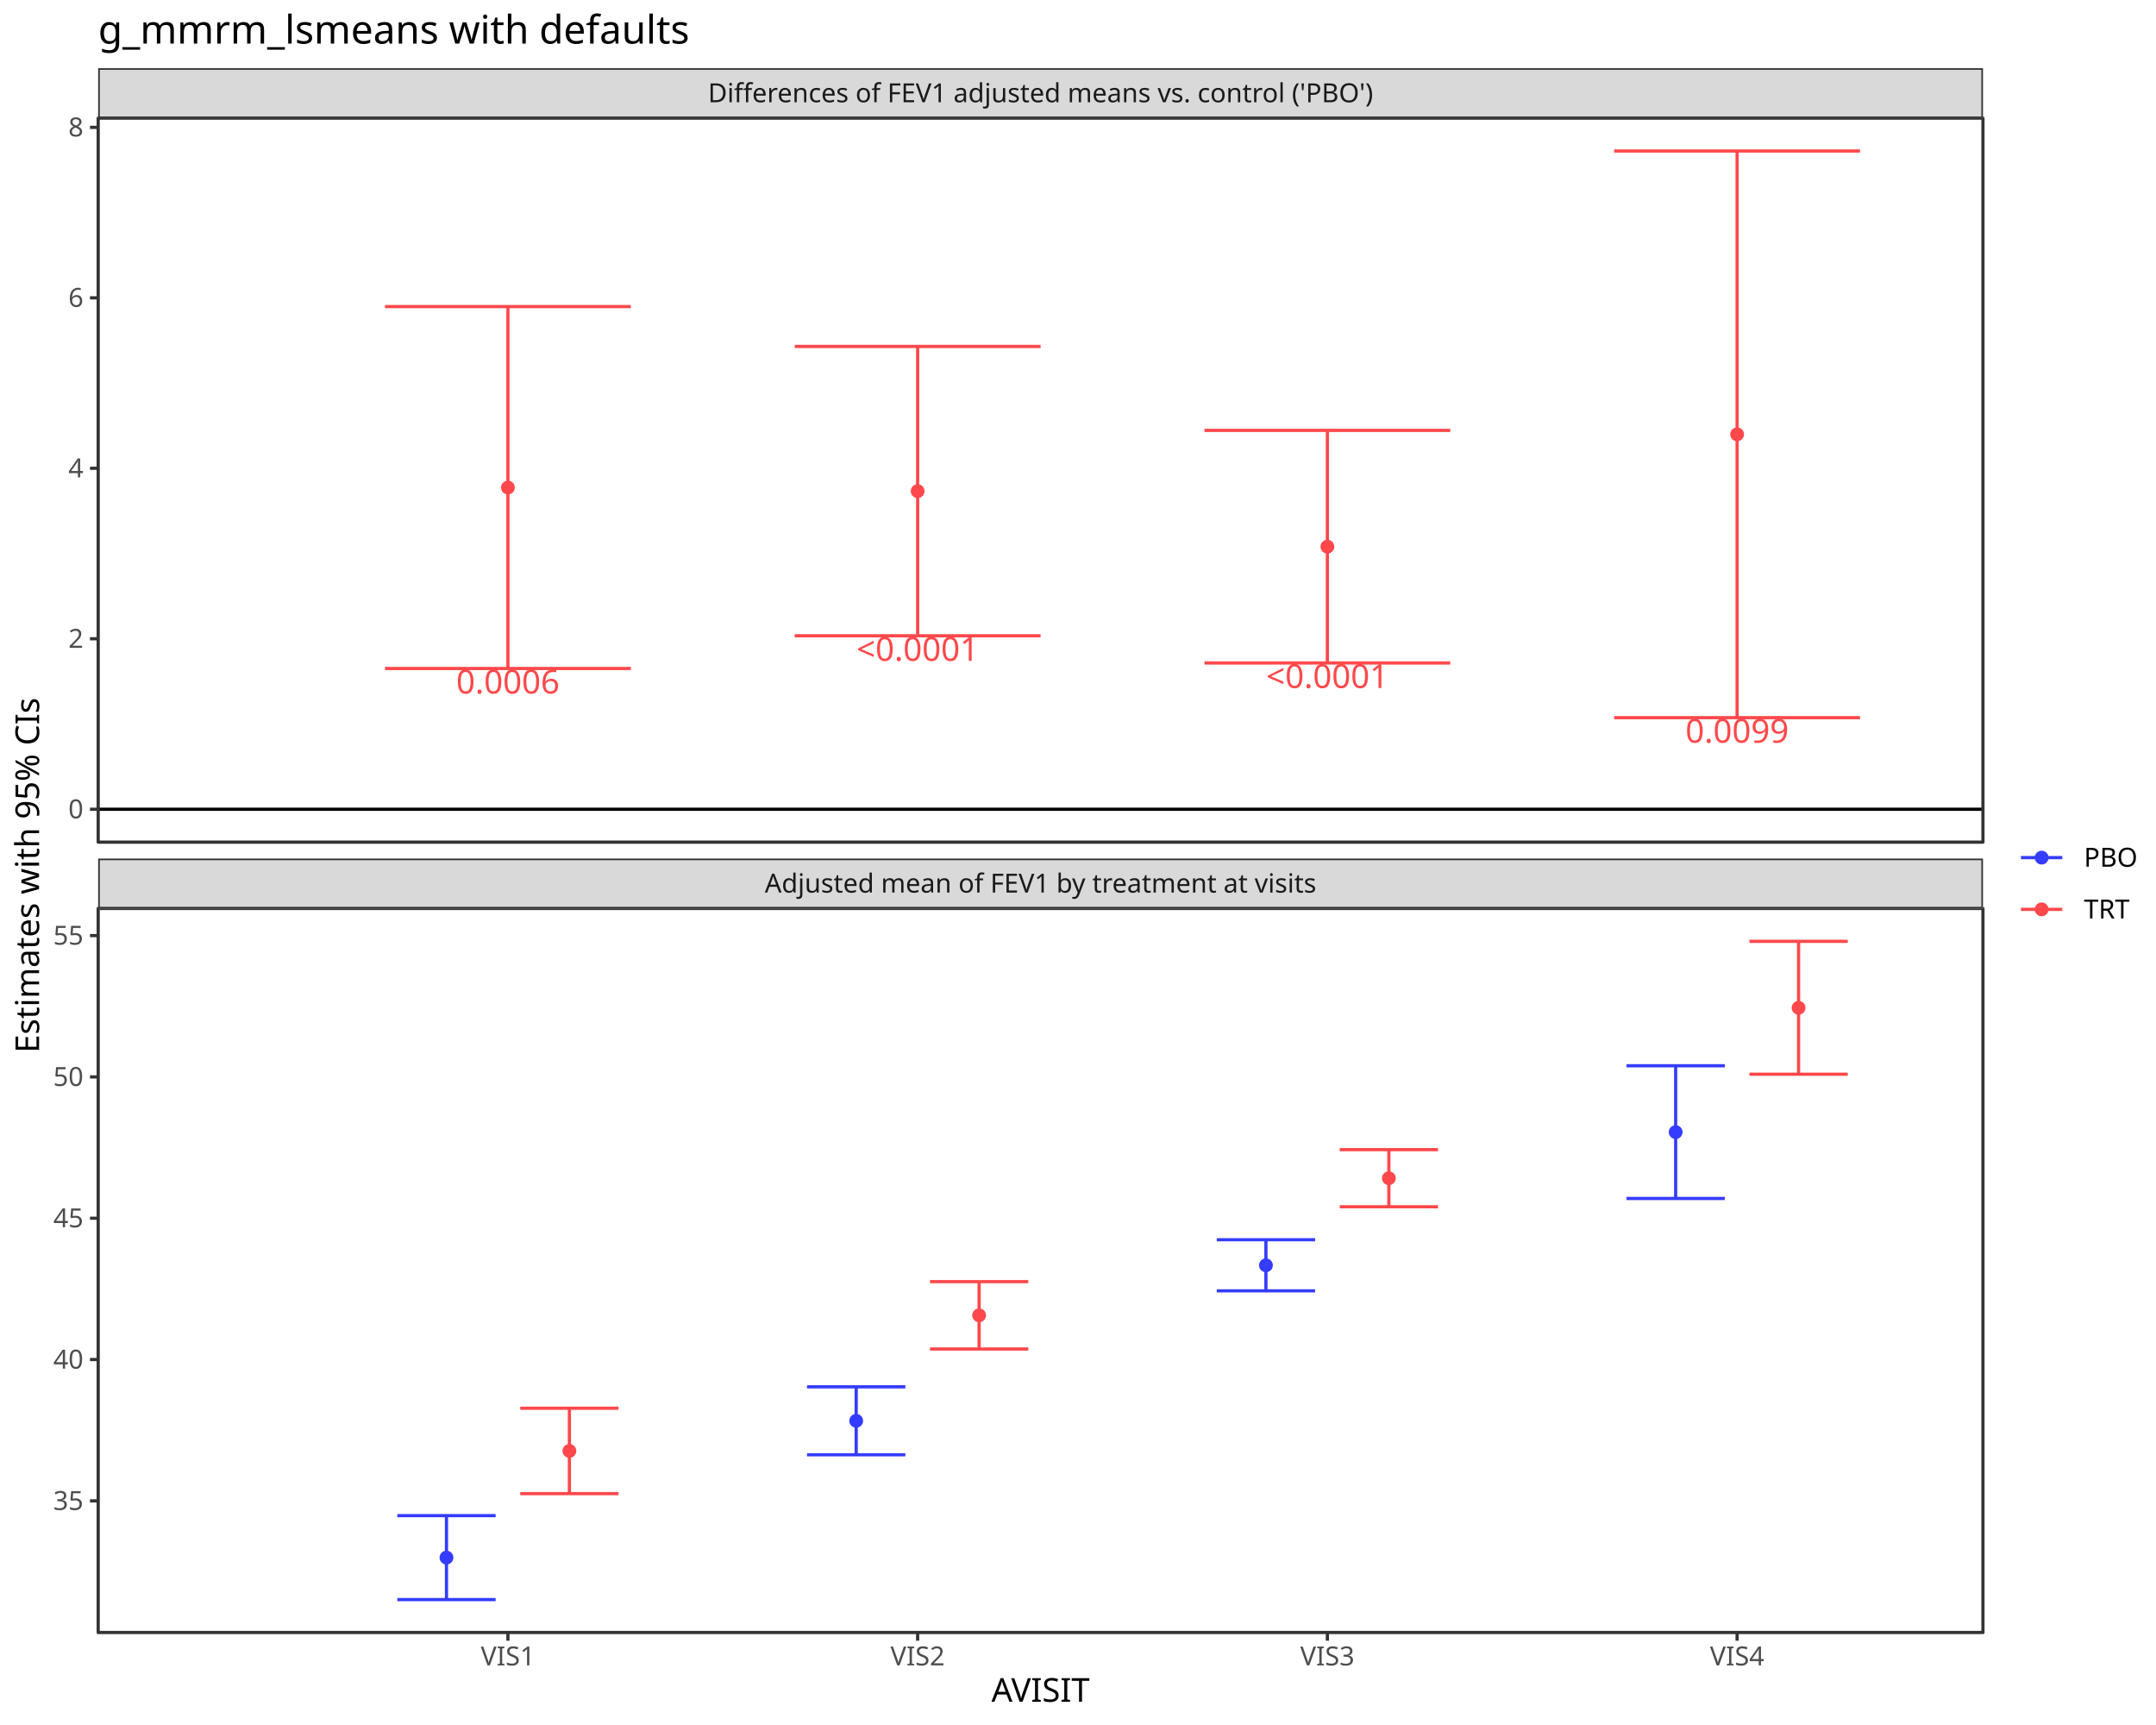
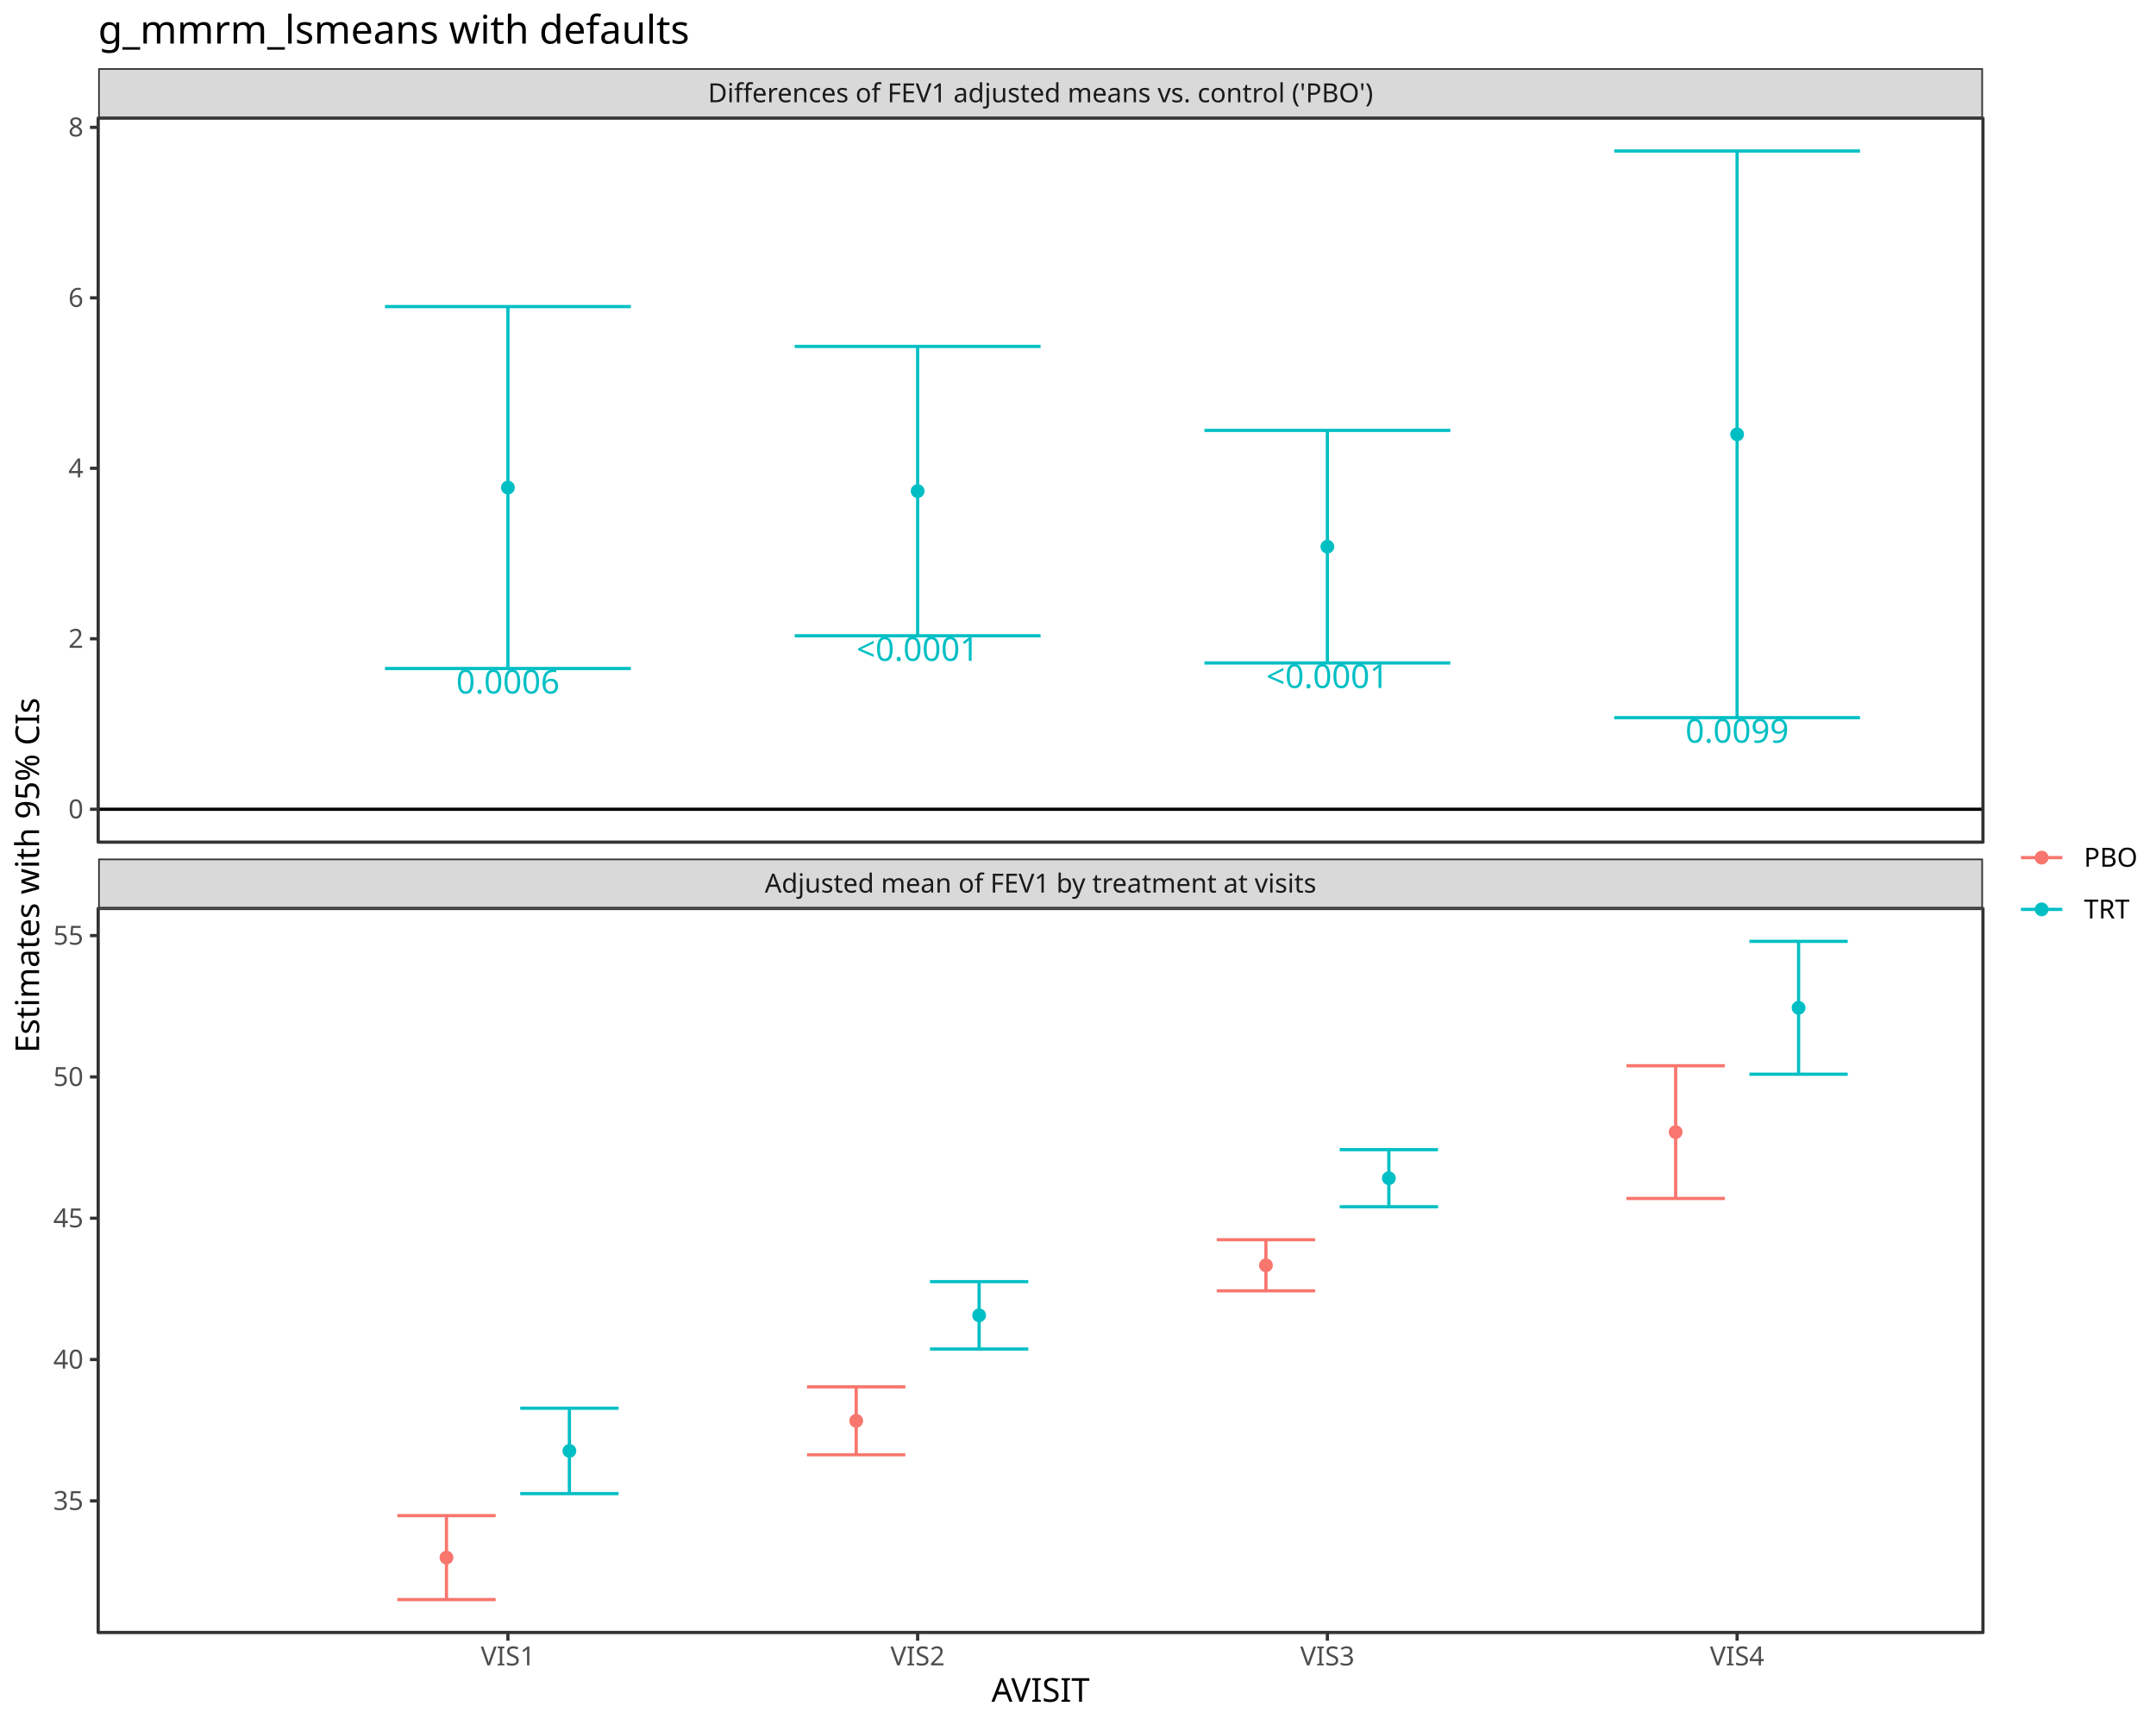
<svg xmlns="http://www.w3.org/2000/svg" class="svglite" data-engine-version="2.0" width="720.00pt" height="576.00pt" viewBox="0 0 720.00 576.00">
  <defs>
    <style type="text/css">
    .svglite line, .svglite polyline, .svglite polygon, .svglite path, .svglite rect, .svglite circle {
      fill: none;
      stroke: #000000;
      stroke-linecap: round;
      stroke-linejoin: round;
      stroke-miterlimit: 10.00;
    }
  </style>
  </defs>
  <rect width="100%" height="100%" style="stroke: none; fill: #FFFFFF;" />
  <defs>
    <clipPath id="cpMC4wMHw3MjAuMDB8MC4wMHw1NzYuMDA=">
      <rect x="0.00" y="0.00" width="720.00" height="576.00" />
    </clipPath>
  </defs>
  <g clip-path="url(#cpMC4wMHw3MjAuMDB8MC4wMHw1NzYuMDA=)">
    <rect x="0.00" y="0.00" width="720.00" height="576.00" style="stroke-width: 1.07; stroke: #FFFFFF; fill: #FFFFFF;" />
    <rect x="32.79" y="39.43" width="629.42" height="241.77" style="stroke-width: 1.07; stroke: none; fill: #FFFFFF;" />
-     <polyline points="128.57,102.37 210.67,102.37 " style="stroke-width: 1.07; stroke: #FF484B; stroke-linecap: butt;" />
-     <polyline points="169.62,102.37 169.62,223.22 " style="stroke-width: 1.07; stroke: #FF484B; stroke-linecap: butt;" />
-     <polyline points="128.57,223.22 210.67,223.22 " style="stroke-width: 1.07; stroke: #FF484B; stroke-linecap: butt;" />
-     <polyline points="265.40,115.68 347.50,115.68 " style="stroke-width: 1.07; stroke: #FF484B; stroke-linecap: butt;" />
-     <polyline points="306.45,115.68 306.45,212.30 " style="stroke-width: 1.07; stroke: #FF484B; stroke-linecap: butt;" />
-     <polyline points="265.40,212.30 347.50,212.30 " style="stroke-width: 1.07; stroke: #FF484B; stroke-linecap: butt;" />
-     <polyline points="402.23,143.71 484.33,143.71 " style="stroke-width: 1.07; stroke: #FF484B; stroke-linecap: butt;" />
-     <polyline points="443.28,143.71 443.28,221.37 " style="stroke-width: 1.07; stroke: #FF484B; stroke-linecap: butt;" />
-     <polyline points="402.23,221.37 484.33,221.37 " style="stroke-width: 1.07; stroke: #FF484B; stroke-linecap: butt;" />
-     <polyline points="539.06,50.42 621.16,50.42 " style="stroke-width: 1.07; stroke: #FF484B; stroke-linecap: butt;" />
-     <polyline points="580.11,50.42 580.11,239.64 " style="stroke-width: 1.07; stroke: #FF484B; stroke-linecap: butt;" />
-     <polyline points="539.06,239.64 621.16,239.64 " style="stroke-width: 1.07; stroke: #FF484B; stroke-linecap: butt;" />
-     <circle cx="169.62" cy="162.80" r="1.95" style="stroke-width: 0.71; stroke: #FF484B; fill: #FF484B;" />
-     <circle cx="306.45" cy="163.99" r="1.95" style="stroke-width: 0.71; stroke: #FF484B; fill: #FF484B;" />
-     <circle cx="443.28" cy="182.54" r="1.95" style="stroke-width: 0.71; stroke: #FF484B; fill: #FF484B;" />
-     <circle cx="580.11" cy="145.03" r="1.95" style="stroke-width: 0.71; stroke: #FF484B; fill: #FF484B;" />
+     <polyline points="128.57,102.37 210.67,102.37 " style="stroke-width: 1.07; stroke: #00BFC4; stroke-linecap: butt;" />
+     <polyline points="169.62,102.37 169.62,223.22 " style="stroke-width: 1.07; stroke: #00BFC4; stroke-linecap: butt;" />
+     <polyline points="128.57,223.22 210.67,223.22 " style="stroke-width: 1.07; stroke: #00BFC4; stroke-linecap: butt;" />
+     <polyline points="265.40,115.68 347.50,115.68 " style="stroke-width: 1.07; stroke: #00BFC4; stroke-linecap: butt;" />
+     <polyline points="306.45,115.68 306.45,212.30 " style="stroke-width: 1.07; stroke: #00BFC4; stroke-linecap: butt;" />
+     <polyline points="265.40,212.30 347.50,212.30 " style="stroke-width: 1.07; stroke: #00BFC4; stroke-linecap: butt;" />
+     <polyline points="402.23,143.71 484.33,143.71 " style="stroke-width: 1.07; stroke: #00BFC4; stroke-linecap: butt;" />
+     <polyline points="443.28,143.71 443.28,221.37 " style="stroke-width: 1.07; stroke: #00BFC4; stroke-linecap: butt;" />
+     <polyline points="402.23,221.37 484.33,221.37 " style="stroke-width: 1.07; stroke: #00BFC4; stroke-linecap: butt;" />
+     <polyline points="539.06,50.42 621.16,50.42 " style="stroke-width: 1.07; stroke: #00BFC4; stroke-linecap: butt;" />
+     <polyline points="580.11,50.42 580.11,239.64 " style="stroke-width: 1.07; stroke: #00BFC4; stroke-linecap: butt;" />
+     <polyline points="539.06,239.64 621.16,239.64 " style="stroke-width: 1.07; stroke: #00BFC4; stroke-linecap: butt;" />
+     <circle cx="169.62" cy="162.80" r="1.95" style="stroke-width: 0.71; stroke: #00BFC4; fill: #00BFC4;" />
+     <circle cx="306.45" cy="163.99" r="1.95" style="stroke-width: 0.71; stroke: #00BFC4; fill: #00BFC4;" />
+     <circle cx="443.28" cy="182.54" r="1.95" style="stroke-width: 0.71; stroke: #00BFC4; fill: #00BFC4;" />
+     <circle cx="580.11" cy="145.03" r="1.95" style="stroke-width: 0.71; stroke: #00BFC4; fill: #00BFC4;" />
    <line x1="32.79" y1="270.22" x2="662.21" y2="270.22" style="stroke-width: 1.07; stroke-linecap: butt;" />
-     <text x="169.62" y="231.58" text-anchor="middle" style="font-size: 11.04px; fill: #FF484B; font-family: sans;" textLength="33.77px" lengthAdjust="spacingAndGlyphs">0.0006</text>
-     <text x="306.45" y="220.66" text-anchor="middle" style="font-size: 11.04px; fill: #FF484B; font-family: sans;" textLength="40.22px" lengthAdjust="spacingAndGlyphs">&lt;0.0001</text>
-     <text x="443.28" y="229.73" text-anchor="middle" style="font-size: 11.04px; fill: #FF484B; font-family: sans;" textLength="40.22px" lengthAdjust="spacingAndGlyphs">&lt;0.0001</text>
-     <text x="580.11" y="247.99" text-anchor="middle" style="font-size: 11.04px; fill: #FF484B; font-family: sans;" textLength="33.77px" lengthAdjust="spacingAndGlyphs">0.0099</text>
+     <text x="169.62" y="231.58" text-anchor="middle" style="font-size: 11.04px; fill: #00BFC4; font-family: sans;" textLength="33.77px" lengthAdjust="spacingAndGlyphs">0.0006</text>
+     <text x="306.45" y="220.66" text-anchor="middle" style="font-size: 11.04px; fill: #00BFC4; font-family: sans;" textLength="40.22px" lengthAdjust="spacingAndGlyphs">&lt;0.0001</text>
+     <text x="443.28" y="229.73" text-anchor="middle" style="font-size: 11.04px; fill: #00BFC4; font-family: sans;" textLength="40.22px" lengthAdjust="spacingAndGlyphs">&lt;0.0001</text>
+     <text x="580.11" y="247.99" text-anchor="middle" style="font-size: 11.04px; fill: #00BFC4; font-family: sans;" textLength="33.77px" lengthAdjust="spacingAndGlyphs">0.0099</text>
    <rect x="32.79" y="39.43" width="629.42" height="241.77" style="stroke-width: 1.07; stroke: #333333;" />
    <rect x="32.79" y="303.34" width="629.42" height="241.77" style="stroke-width: 1.07; stroke: none; fill: #FFFFFF;" />
-     <polyline points="132.68,506.09 165.52,506.09 " style="stroke-width: 1.07; stroke: #343CFF; stroke-linecap: butt;" />
-     <polyline points="149.10,506.09 149.10,534.12 " style="stroke-width: 1.07; stroke: #343CFF; stroke-linecap: butt;" />
-     <polyline points="132.68,534.12 165.52,534.12 " style="stroke-width: 1.07; stroke: #343CFF; stroke-linecap: butt;" />
-     <polyline points="173.73,470.23 206.57,470.23 " style="stroke-width: 1.07; stroke: #FF484B; stroke-linecap: butt;" />
-     <polyline points="190.15,470.23 190.15,498.74 " style="stroke-width: 1.07; stroke: #FF484B; stroke-linecap: butt;" />
-     <polyline points="173.73,498.74 206.57,498.74 " style="stroke-width: 1.07; stroke: #FF484B; stroke-linecap: butt;" />
-     <polyline points="269.51,463.09 302.35,463.09 " style="stroke-width: 1.07; stroke: #343CFF; stroke-linecap: butt;" />
-     <polyline points="285.93,463.09 285.93,485.77 " style="stroke-width: 1.07; stroke: #343CFF; stroke-linecap: butt;" />
-     <polyline points="269.51,485.77 302.35,485.77 " style="stroke-width: 1.07; stroke: #343CFF; stroke-linecap: butt;" />
-     <polyline points="310.56,427.96 343.40,427.96 " style="stroke-width: 1.07; stroke: #FF484B; stroke-linecap: butt;" />
-     <polyline points="326.98,427.96 326.98,450.45 " style="stroke-width: 1.07; stroke: #FF484B; stroke-linecap: butt;" />
-     <polyline points="310.56,450.45 343.40,450.45 " style="stroke-width: 1.07; stroke: #FF484B; stroke-linecap: butt;" />
-     <polyline points="406.34,413.96 439.18,413.96 " style="stroke-width: 1.07; stroke: #343CFF; stroke-linecap: butt;" />
-     <polyline points="422.76,413.96 422.76,431.03 " style="stroke-width: 1.07; stroke: #343CFF; stroke-linecap: butt;" />
-     <polyline points="406.34,431.03 439.18,431.03 " style="stroke-width: 1.07; stroke: #343CFF; stroke-linecap: butt;" />
-     <polyline points="447.39,383.89 480.23,383.89 " style="stroke-width: 1.07; stroke: #FF484B; stroke-linecap: butt;" />
-     <polyline points="463.81,383.89 463.81,402.95 " style="stroke-width: 1.07; stroke: #FF484B; stroke-linecap: butt;" />
-     <polyline points="447.39,402.95 480.23,402.95 " style="stroke-width: 1.07; stroke: #FF484B; stroke-linecap: butt;" />
-     <polyline points="543.17,355.87 576.01,355.87 " style="stroke-width: 1.07; stroke: #343CFF; stroke-linecap: butt;" />
-     <polyline points="559.59,355.87 559.59,400.18 " style="stroke-width: 1.07; stroke: #343CFF; stroke-linecap: butt;" />
-     <polyline points="543.17,400.18 576.01,400.18 " style="stroke-width: 1.07; stroke: #343CFF; stroke-linecap: butt;" />
-     <polyline points="584.22,314.33 617.06,314.33 " style="stroke-width: 1.07; stroke: #FF484B; stroke-linecap: butt;" />
-     <polyline points="600.64,314.33 600.64,358.70 " style="stroke-width: 1.07; stroke: #FF484B; stroke-linecap: butt;" />
-     <polyline points="584.22,358.70 617.06,358.70 " style="stroke-width: 1.07; stroke: #FF484B; stroke-linecap: butt;" />
-     <circle cx="149.10" cy="520.10" r="1.95" style="stroke-width: 0.71; stroke: #343CFF; fill: #343CFF;" />
-     <circle cx="190.15" cy="484.48" r="1.95" style="stroke-width: 0.71; stroke: #FF484B; fill: #FF484B;" />
-     <circle cx="285.93" cy="474.43" r="1.95" style="stroke-width: 0.71; stroke: #343CFF; fill: #343CFF;" />
-     <circle cx="326.98" cy="439.20" r="1.95" style="stroke-width: 0.71; stroke: #FF484B; fill: #FF484B;" />
-     <circle cx="422.76" cy="422.50" r="1.95" style="stroke-width: 0.71; stroke: #343CFF; fill: #343CFF;" />
-     <circle cx="463.81" cy="393.42" r="1.95" style="stroke-width: 0.71; stroke: #FF484B; fill: #FF484B;" />
-     <circle cx="559.59" cy="378.03" r="1.95" style="stroke-width: 0.71; stroke: #343CFF; fill: #343CFF;" />
-     <circle cx="600.64" cy="336.52" r="1.95" style="stroke-width: 0.71; stroke: #FF484B; fill: #FF484B;" />
+     <polyline points="132.68,506.09 165.52,506.09 " style="stroke-width: 1.07; stroke: #F8766D; stroke-linecap: butt;" />
+     <polyline points="149.10,506.09 149.10,534.12 " style="stroke-width: 1.07; stroke: #F8766D; stroke-linecap: butt;" />
+     <polyline points="132.68,534.12 165.52,534.12 " style="stroke-width: 1.07; stroke: #F8766D; stroke-linecap: butt;" />
+     <polyline points="173.73,470.23 206.57,470.23 " style="stroke-width: 1.07; stroke: #00BFC4; stroke-linecap: butt;" />
+     <polyline points="190.15,470.23 190.15,498.74 " style="stroke-width: 1.07; stroke: #00BFC4; stroke-linecap: butt;" />
+     <polyline points="173.73,498.74 206.57,498.74 " style="stroke-width: 1.07; stroke: #00BFC4; stroke-linecap: butt;" />
+     <polyline points="269.51,463.09 302.35,463.09 " style="stroke-width: 1.07; stroke: #F8766D; stroke-linecap: butt;" />
+     <polyline points="285.93,463.09 285.93,485.77 " style="stroke-width: 1.07; stroke: #F8766D; stroke-linecap: butt;" />
+     <polyline points="269.51,485.77 302.35,485.77 " style="stroke-width: 1.07; stroke: #F8766D; stroke-linecap: butt;" />
+     <polyline points="310.56,427.96 343.40,427.96 " style="stroke-width: 1.07; stroke: #00BFC4; stroke-linecap: butt;" />
+     <polyline points="326.98,427.96 326.98,450.45 " style="stroke-width: 1.07; stroke: #00BFC4; stroke-linecap: butt;" />
+     <polyline points="310.56,450.45 343.40,450.45 " style="stroke-width: 1.07; stroke: #00BFC4; stroke-linecap: butt;" />
+     <polyline points="406.34,413.96 439.18,413.96 " style="stroke-width: 1.07; stroke: #F8766D; stroke-linecap: butt;" />
+     <polyline points="422.76,413.96 422.76,431.03 " style="stroke-width: 1.07; stroke: #F8766D; stroke-linecap: butt;" />
+     <polyline points="406.34,431.03 439.18,431.03 " style="stroke-width: 1.07; stroke: #F8766D; stroke-linecap: butt;" />
+     <polyline points="447.39,383.89 480.23,383.89 " style="stroke-width: 1.07; stroke: #00BFC4; stroke-linecap: butt;" />
+     <polyline points="463.81,383.89 463.81,402.95 " style="stroke-width: 1.07; stroke: #00BFC4; stroke-linecap: butt;" />
+     <polyline points="447.39,402.95 480.23,402.95 " style="stroke-width: 1.07; stroke: #00BFC4; stroke-linecap: butt;" />
+     <polyline points="543.17,355.87 576.01,355.87 " style="stroke-width: 1.07; stroke: #F8766D; stroke-linecap: butt;" />
+     <polyline points="559.59,355.87 559.59,400.18 " style="stroke-width: 1.07; stroke: #F8766D; stroke-linecap: butt;" />
+     <polyline points="543.17,400.18 576.01,400.18 " style="stroke-width: 1.07; stroke: #F8766D; stroke-linecap: butt;" />
+     <polyline points="584.22,314.33 617.06,314.33 " style="stroke-width: 1.07; stroke: #00BFC4; stroke-linecap: butt;" />
+     <polyline points="600.64,314.33 600.64,358.70 " style="stroke-width: 1.07; stroke: #00BFC4; stroke-linecap: butt;" />
+     <polyline points="584.22,358.70 617.06,358.70 " style="stroke-width: 1.07; stroke: #00BFC4; stroke-linecap: butt;" />
+     <circle cx="149.10" cy="520.10" r="1.95" style="stroke-width: 0.71; stroke: #F8766D; fill: #F8766D;" />
+     <circle cx="190.15" cy="484.48" r="1.95" style="stroke-width: 0.71; stroke: #00BFC4; fill: #00BFC4;" />
+     <circle cx="285.93" cy="474.43" r="1.95" style="stroke-width: 0.71; stroke: #F8766D; fill: #F8766D;" />
+     <circle cx="326.98" cy="439.20" r="1.95" style="stroke-width: 0.71; stroke: #00BFC4; fill: #00BFC4;" />
+     <circle cx="422.76" cy="422.50" r="1.95" style="stroke-width: 0.71; stroke: #F8766D; fill: #F8766D;" />
+     <circle cx="463.81" cy="393.42" r="1.95" style="stroke-width: 0.71; stroke: #00BFC4; fill: #00BFC4;" />
+     <circle cx="559.59" cy="378.03" r="1.95" style="stroke-width: 0.71; stroke: #F8766D; fill: #F8766D;" />
+     <circle cx="600.64" cy="336.52" r="1.95" style="stroke-width: 0.71; stroke: #00BFC4; fill: #00BFC4;" />
    <rect x="32.79" y="303.34" width="629.42" height="241.77" style="stroke-width: 1.07; stroke: #333333;" />
  </g>
  <defs>
    <clipPath id="cpMzIuNzl8NjYyLjIxfDI4Ni42OXwzMDMuMzQ=">
      <rect x="32.79" y="286.69" width="629.42" height="16.65" />
    </clipPath>
  </defs>
  <g clip-path="url(#cpMzIuNzl8NjYyLjIxfDI4Ni42OXwzMDMuMzQ=)">
    <rect x="32.79" y="286.69" width="629.42" height="16.65" style="stroke-width: 1.07; stroke: #333333; fill: #D9D9D9;" />
    <text x="347.50" y="298.04" text-anchor="middle" style="font-size: 8.80px; fill: #1A1A1A; font-family: sans;" textLength="176.11px" lengthAdjust="spacingAndGlyphs">Adjusted mean of FEV1 by treatment at visits</text>
  </g>
  <g clip-path="url(#cpMC4wMHw3MjAuMDB8MC4wMHw1NzYuMDA=)">
</g>
  <defs>
    <clipPath id="cpMzIuNzl8NjYyLjIxfDIyLjc4fDM5LjQz">
      <rect x="32.79" y="22.78" width="629.42" height="16.65" />
    </clipPath>
  </defs>
  <g clip-path="url(#cpMzIuNzl8NjYyLjIxfDIyLjc4fDM5LjQz)">
    <rect x="32.79" y="22.78" width="629.42" height="16.65" style="stroke-width: 1.07; stroke: #333333; fill: #D9D9D9;" />
    <text x="347.50" y="34.14" text-anchor="middle" style="font-size: 8.80px; fill: #1A1A1A; font-family: sans;" textLength="216.15px" lengthAdjust="spacingAndGlyphs">Differences of FEV1 adjusted means vs. control ('PBO')</text>
  </g>
  <g clip-path="url(#cpMC4wMHw3MjAuMDB8MC4wMHw1NzYuMDA=)">
    <polyline points="169.62,547.85 169.62,545.11 " style="stroke-width: 1.07; stroke: #333333; stroke-linecap: butt;" />
    <polyline points="306.45,547.85 306.45,545.11 " style="stroke-width: 1.07; stroke: #333333; stroke-linecap: butt;" />
    <polyline points="443.28,547.85 443.28,545.11 " style="stroke-width: 1.07; stroke: #333333; stroke-linecap: butt;" />
    <polyline points="580.11,547.85 580.11,545.11 " style="stroke-width: 1.07; stroke: #333333; stroke-linecap: butt;" />
    <text x="169.62" y="556.10" text-anchor="middle" style="font-size: 8.80px; fill: #4D4D4D; font-family: sans;" textLength="19.08px" lengthAdjust="spacingAndGlyphs">VIS1</text>
    <text x="306.45" y="556.10" text-anchor="middle" style="font-size: 8.80px; fill: #4D4D4D; font-family: sans;" textLength="19.08px" lengthAdjust="spacingAndGlyphs">VIS2</text>
    <text x="443.28" y="556.10" text-anchor="middle" style="font-size: 8.80px; fill: #4D4D4D; font-family: sans;" textLength="19.08px" lengthAdjust="spacingAndGlyphs">VIS3</text>
    <text x="580.11" y="556.10" text-anchor="middle" style="font-size: 8.80px; fill: #4D4D4D; font-family: sans;" textLength="19.08px" lengthAdjust="spacingAndGlyphs">VIS4</text>
    <text x="27.86" y="273.25" text-anchor="end" style="font-size: 8.80px; fill: #4D4D4D; font-family: sans;" textLength="4.89px" lengthAdjust="spacingAndGlyphs">0</text>
    <text x="27.86" y="216.32" text-anchor="end" style="font-size: 8.80px; fill: #4D4D4D; font-family: sans;" textLength="4.89px" lengthAdjust="spacingAndGlyphs">2</text>
    <text x="27.86" y="159.40" text-anchor="end" style="font-size: 8.80px; fill: #4D4D4D; font-family: sans;" textLength="4.89px" lengthAdjust="spacingAndGlyphs">4</text>
    <text x="27.86" y="102.47" text-anchor="end" style="font-size: 8.80px; fill: #4D4D4D; font-family: sans;" textLength="4.89px" lengthAdjust="spacingAndGlyphs">6</text>
    <text x="27.86" y="45.55" text-anchor="end" style="font-size: 8.80px; fill: #4D4D4D; font-family: sans;" textLength="4.89px" lengthAdjust="spacingAndGlyphs">8</text>
    <polyline points="30.05,270.22 32.79,270.22 " style="stroke-width: 1.07; stroke: #333333; stroke-linecap: butt;" />
    <polyline points="30.05,213.29 32.79,213.29 " style="stroke-width: 1.07; stroke: #333333; stroke-linecap: butt;" />
    <polyline points="30.05,156.37 32.79,156.37 " style="stroke-width: 1.07; stroke: #333333; stroke-linecap: butt;" />
    <polyline points="30.05,99.45 32.79,99.45 " style="stroke-width: 1.07; stroke: #333333; stroke-linecap: butt;" />
    <polyline points="30.05,42.52 32.79,42.52 " style="stroke-width: 1.07; stroke: #333333; stroke-linecap: butt;" />
    <text x="27.86" y="504.19" text-anchor="end" style="font-size: 8.80px; fill: #4D4D4D; font-family: sans;" textLength="9.79px" lengthAdjust="spacingAndGlyphs">35</text>
    <text x="27.86" y="457.00" text-anchor="end" style="font-size: 8.80px; fill: #4D4D4D; font-family: sans;" textLength="9.79px" lengthAdjust="spacingAndGlyphs">40</text>
    <text x="27.86" y="409.81" text-anchor="end" style="font-size: 8.80px; fill: #4D4D4D; font-family: sans;" textLength="9.79px" lengthAdjust="spacingAndGlyphs">45</text>
    <text x="27.86" y="362.62" text-anchor="end" style="font-size: 8.80px; fill: #4D4D4D; font-family: sans;" textLength="9.79px" lengthAdjust="spacingAndGlyphs">50</text>
    <text x="27.86" y="315.43" text-anchor="end" style="font-size: 8.80px; fill: #4D4D4D; font-family: sans;" textLength="9.79px" lengthAdjust="spacingAndGlyphs">55</text>
    <polyline points="30.05,501.16 32.79,501.16 " style="stroke-width: 1.07; stroke: #333333; stroke-linecap: butt;" />
    <polyline points="30.05,453.97 32.79,453.97 " style="stroke-width: 1.07; stroke: #333333; stroke-linecap: butt;" />
    <polyline points="30.05,406.78 32.79,406.78 " style="stroke-width: 1.07; stroke: #333333; stroke-linecap: butt;" />
    <polyline points="30.05,359.59 32.79,359.59 " style="stroke-width: 1.07; stroke: #333333; stroke-linecap: butt;" />
    <polyline points="30.05,312.40 32.79,312.40 " style="stroke-width: 1.07; stroke: #333333; stroke-linecap: butt;" />
    <text x="347.50" y="568.24" text-anchor="middle" style="font-size: 11.00px; font-family: sans;" textLength="34.85px" lengthAdjust="spacingAndGlyphs">AVISIT</text>
    <text transform="translate(13.05,292.27) rotate(-90)" text-anchor="middle" style="font-size: 11.00px; font-family: sans;" textLength="115.56px" lengthAdjust="spacingAndGlyphs">Estimates with 95% CIs</text>
    <rect x="673.17" y="272.25" width="41.35" height="40.04" style="stroke-width: 1.07; stroke: none; fill: #FFFFFF;" />
    <rect x="673.17" y="277.73" width="17.28" height="17.28" style="stroke-width: 1.07; stroke: none; fill: #FFFFFF;" />
-     <line x1="674.90" y1="286.37" x2="688.72" y2="286.37" style="stroke-width: 1.07; stroke: #343CFF; stroke-linecap: butt;" />
-     <circle cx="681.81" cy="286.37" r="1.95" style="stroke-width: 0.71; stroke: #343CFF; fill: #343CFF;" />
+     <line x1="674.90" y1="286.37" x2="688.72" y2="286.37" style="stroke-width: 1.07; stroke: #F8766D; stroke-linecap: butt;" />
+     <circle cx="681.81" cy="286.37" r="1.95" style="stroke-width: 0.71; stroke: #F8766D; fill: #F8766D;" />
    <rect x="673.17" y="295.01" width="17.28" height="17.28" style="stroke-width: 1.07; stroke: none; fill: #FFFFFF;" />
-     <line x1="674.90" y1="303.65" x2="688.72" y2="303.65" style="stroke-width: 1.07; stroke: #FF484B; stroke-linecap: butt;" />
-     <circle cx="681.81" cy="303.65" r="1.95" style="stroke-width: 0.71; stroke: #FF484B; fill: #FF484B;" />
+     <line x1="674.90" y1="303.65" x2="688.72" y2="303.65" style="stroke-width: 1.07; stroke: #00BFC4; stroke-linecap: butt;" />
+     <circle cx="681.81" cy="303.65" r="1.95" style="stroke-width: 0.71; stroke: #00BFC4; fill: #00BFC4;" />
    <text x="695.93" y="289.40" style="font-size: 8.80px; font-family: sans;" textLength="18.59px" lengthAdjust="spacingAndGlyphs">PBO</text>
    <text x="695.93" y="306.68" style="font-size: 8.80px; font-family: sans;" textLength="17.11px" lengthAdjust="spacingAndGlyphs">TRT</text>
    <text x="32.79" y="14.56" style="font-size: 13.20px; font-family: sans;" textLength="185.64px" lengthAdjust="spacingAndGlyphs">g_mmrm_lsmeans with defaults</text>
  </g>
</svg>
